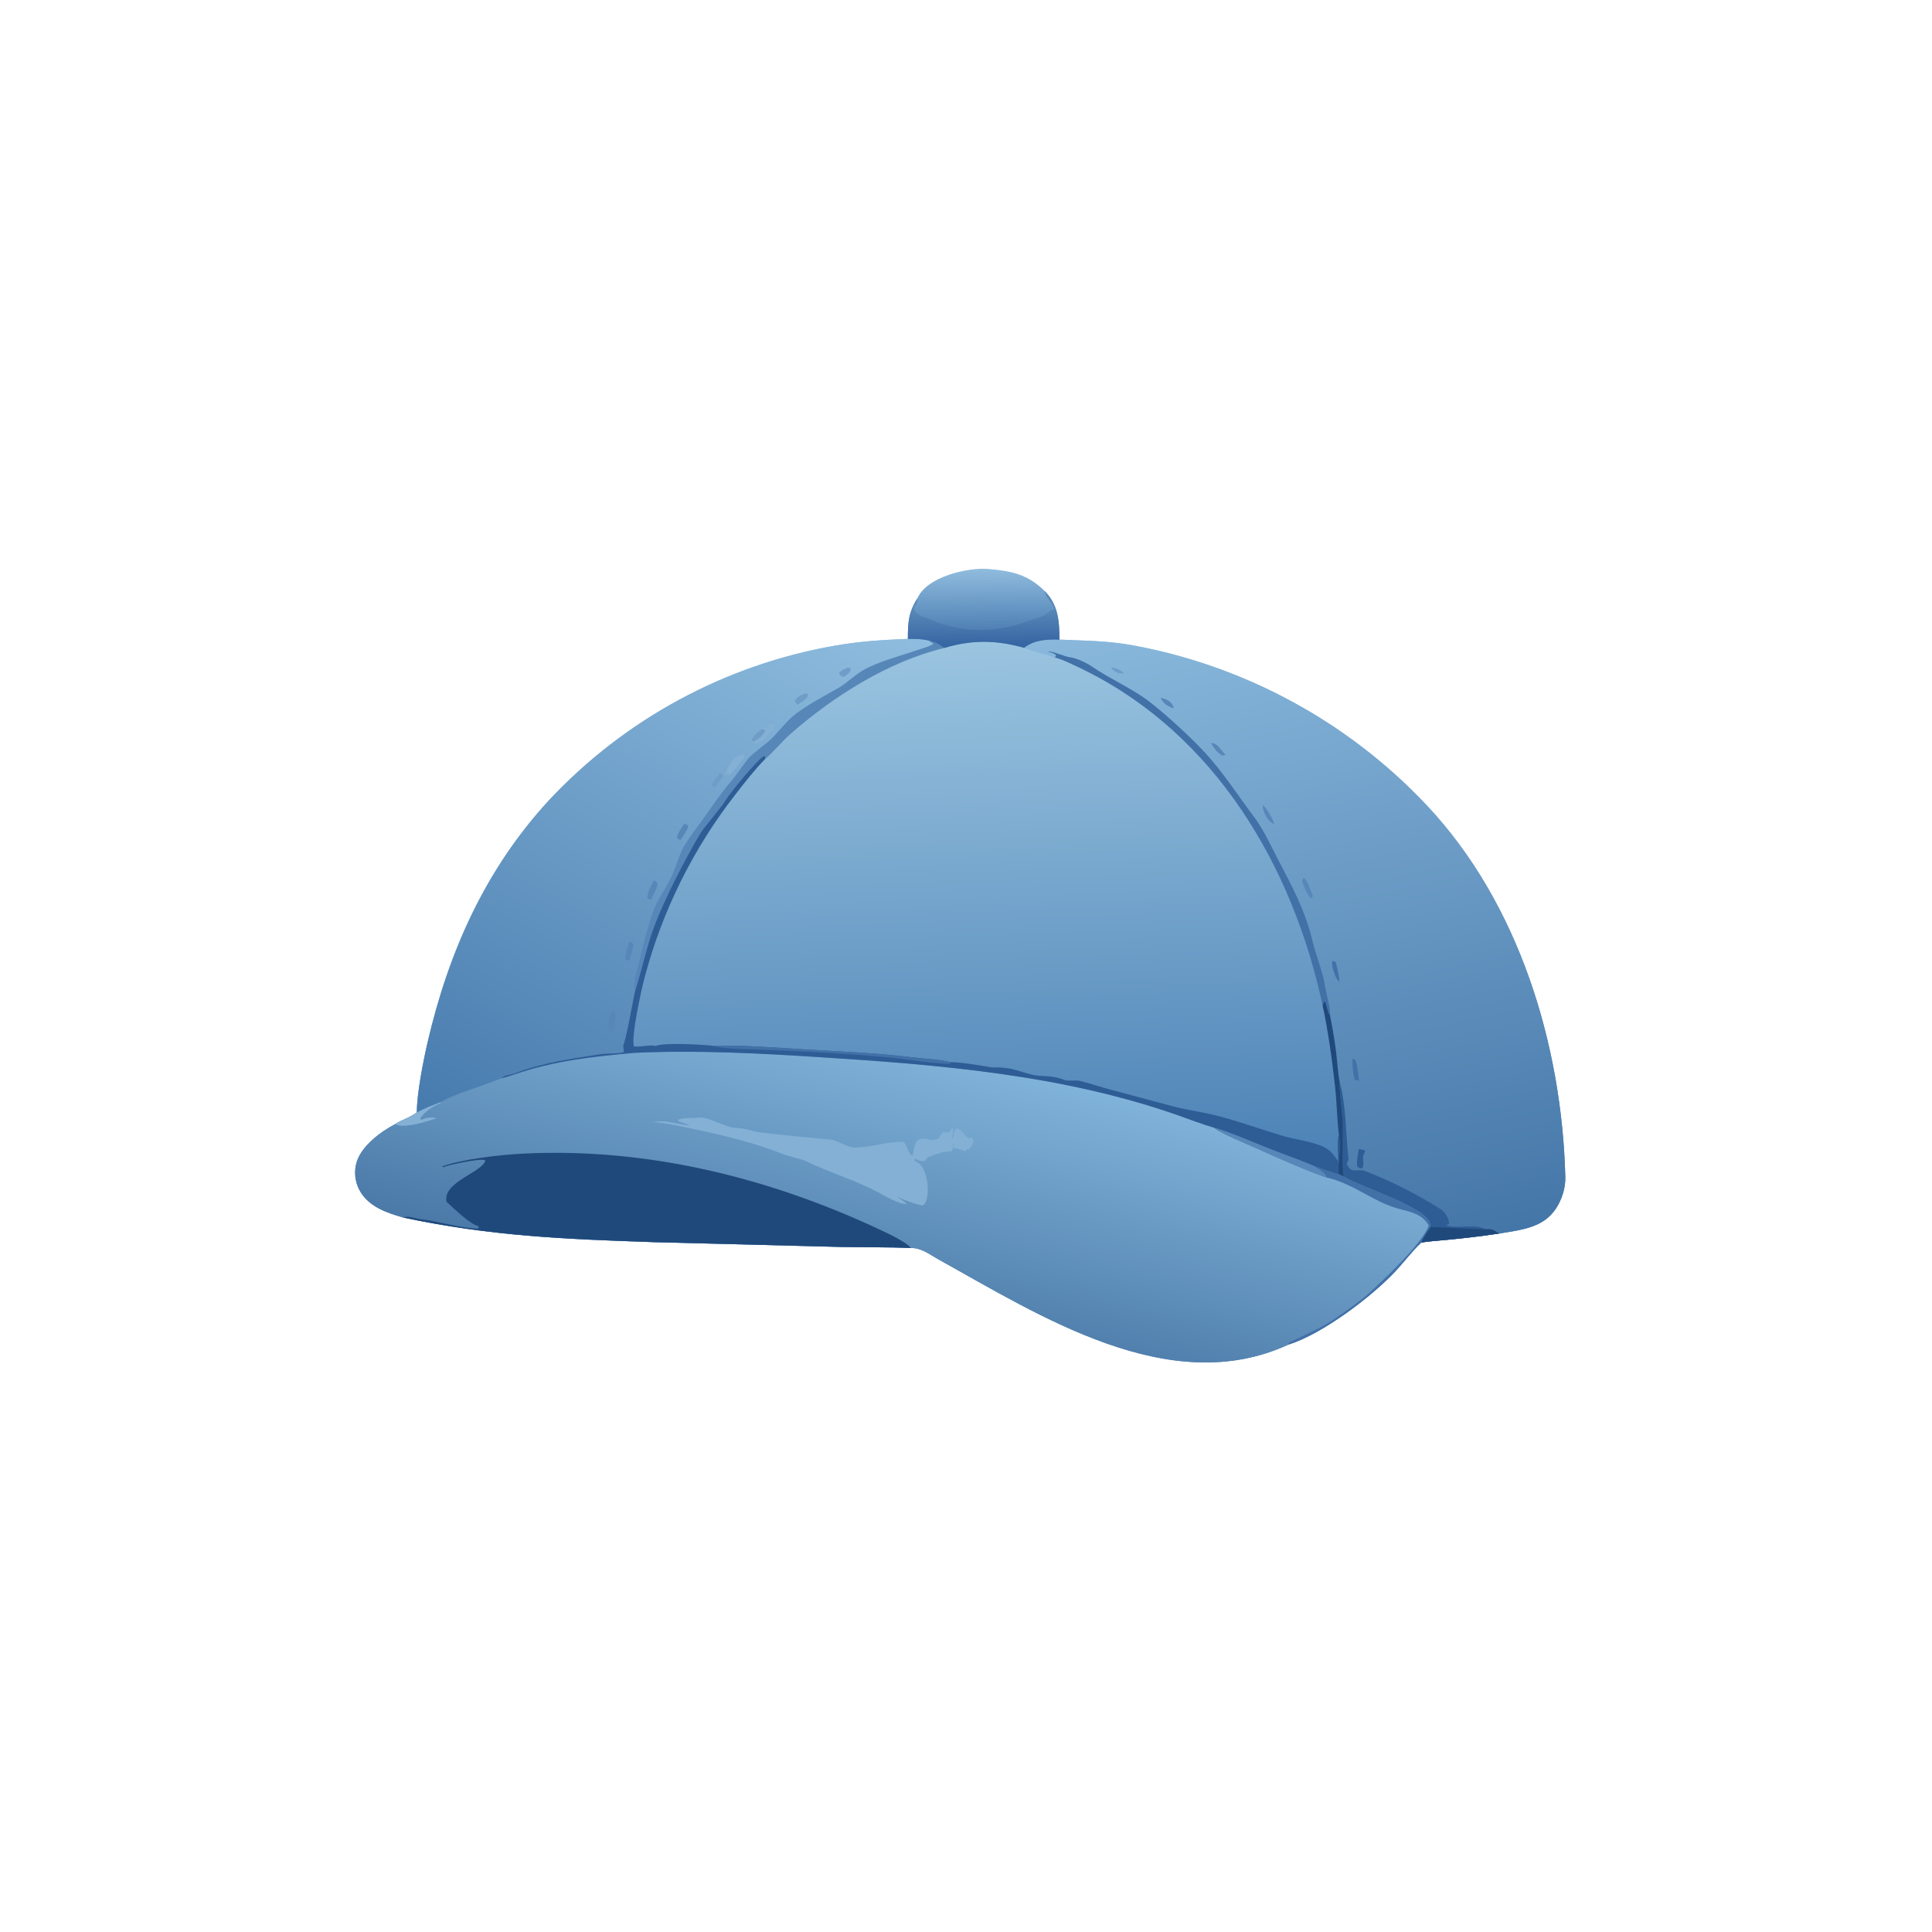
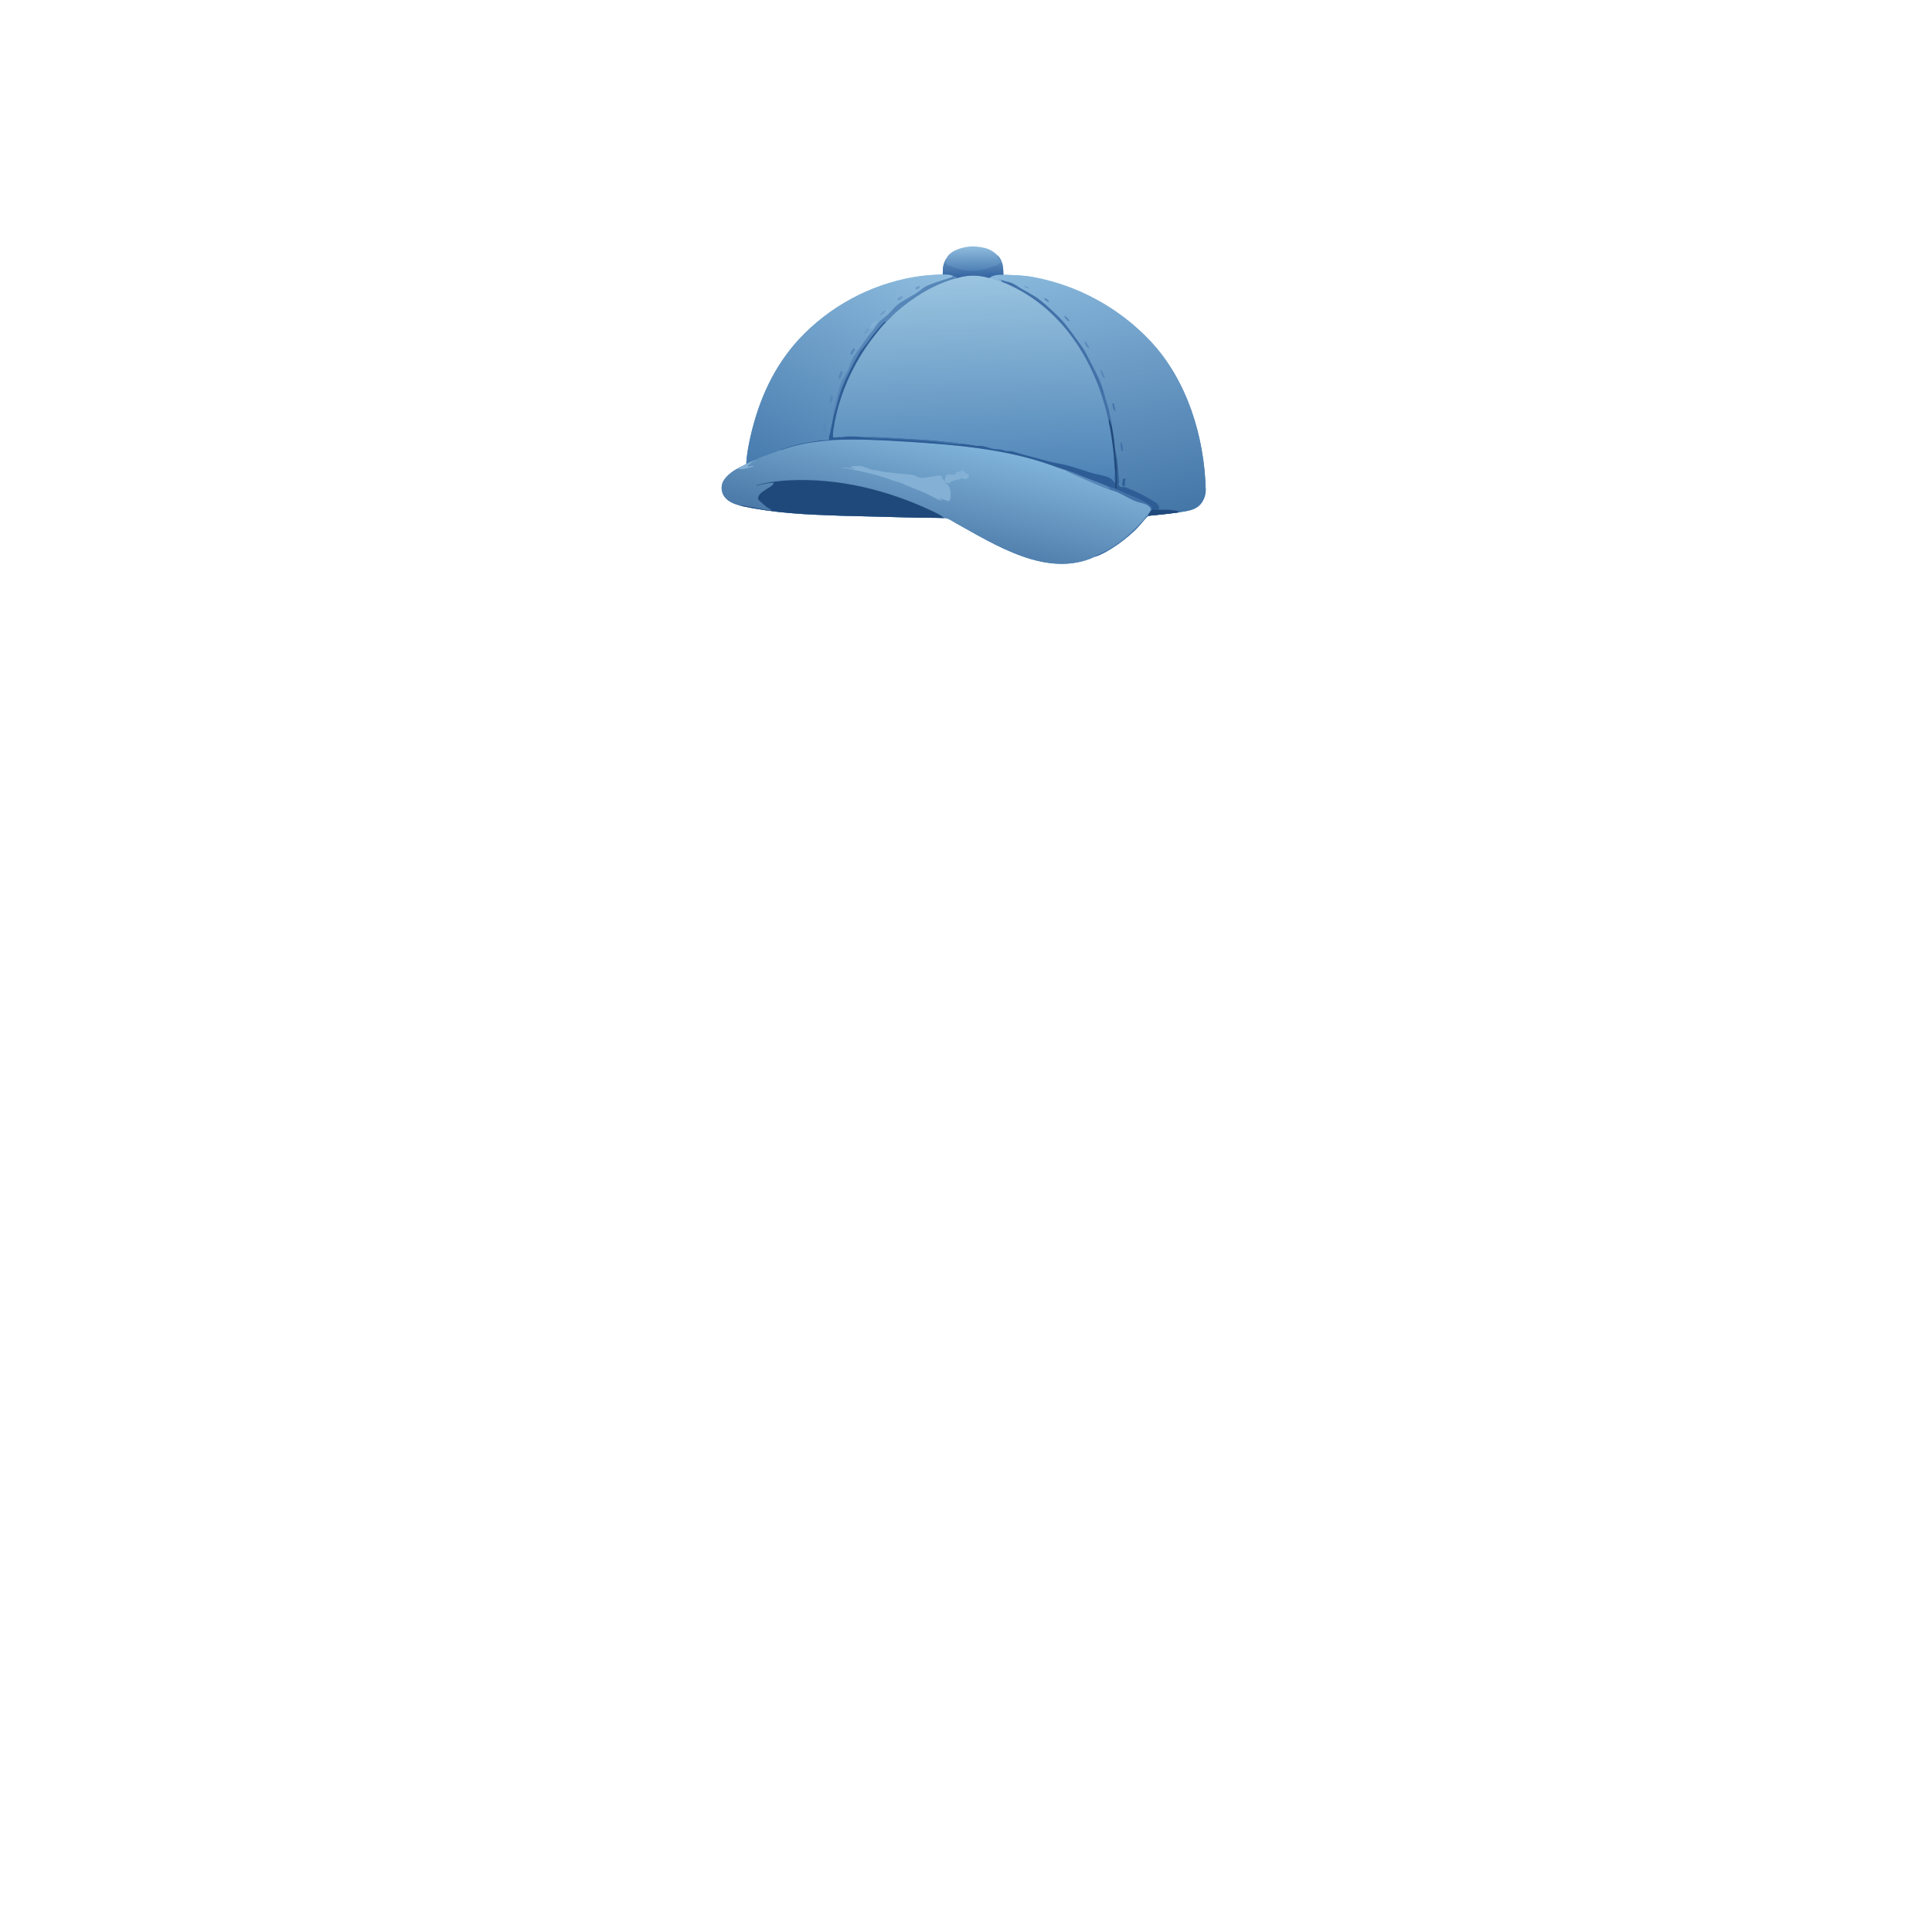
<svg xmlns="http://www.w3.org/2000/svg" width="1024" height="1024" viewBox="0 0 1024 1024">
-   <defs>
-     <linearGradient id="gradient_0" gradientUnits="userSpaceOnUse" x1="523.765" y1="621.315" x2="513.424" y2="341.003">
-       <stop offset="0" stop-color="#4C82B6" />
-       <stop offset="1" stop-color="#9AC4E0" />
-     </linearGradient>
-   </defs>
-   <path fill="url(#gradient_0)" d="M481.199 338.622C484.522 338.61 489.173 338.611 492.392 339.569C495.642 340.254 497.831 341.442 500.467 343.438C515.214 339.049 527.87 339.183 542.753 343.354C548.289 339.091 554.876 338.81 561.519 339.006C575.063 339.623 587.121 339.566 600.768 342.096C660.21 353.116 715.064 382.915 756.616 427.282C805.098 479.048 827.829 553.755 829.649 623.753C829.845 631.281 826.431 640.019 820.916 644.961C814.072 651.27 803.581 652.301 794.602 653.796C785.261 655.177 775.884 656.304 766.482 657.175C762.882 657.541 756.744 657.949 753.346 658.565L752.671 659.187C749.097 662.529 743.653 669.414 739.915 673.458C727.178 687.238 700.727 707.12 682.87 712.662C619.882 741.81 550.674 697.033 497.347 667.479C492.448 664.764 488.564 661.426 482.757 661.458C470.867 660.957 458.478 661.159 446.524 660.93L346.781 658.374C299.491 656.773 260.162 655.193 213.689 645.308C204.874 642.783 195.422 639.623 190.622 630.973C188.053 626.269 187.516 620.72 189.135 615.611C191.848 607.219 201.953 599.657 209.512 595.782C212.98 593.47 218.165 591.988 220.928 589.565C220.928 579.707 224.357 562.274 226.582 552.674C237.739 504.538 257.225 460.796 290.879 424.253C331.195 381.1 384.494 352.284 442.681 342.184C456.309 339.857 467.343 339.176 481.199 338.622Z" />
-   <defs>
-     <linearGradient id="gradient_1" gradientUnits="userSpaceOnUse" x1="457.238" y1="701.247" x2="490.825" y2="557.95">
-       <stop offset="0" stop-color="#4B79A8" />
-       <stop offset="1" stop-color="#80B3D9" />
-     </linearGradient>
-   </defs>
-   <path fill="url(#gradient_1)" d="M336.568 558.016C368.961 556.546 400.835 558.197 432.89 560.222C497.4 564.298 562.342 569.499 623.79 590.92C629.99 593.082 637.156 595.887 643.424 597.678C653.264 600.36 667.613 606.997 677.612 610.668C680.947 611.893 693.551 616.604 696.32 617.978C698.62 618.79 707.658 622.193 709.468 622.289L712.408 623.667C721.263 629.186 755.444 639.479 757.951 648.243C758.122 648.841 758.237 649.726 758.213 650.327C756.998 652.068 753.829 656.692 753.346 658.565L752.671 659.187C749.097 662.529 743.653 669.414 739.915 673.458C727.178 687.238 700.727 707.12 682.87 712.662C619.882 741.81 550.674 697.033 497.347 667.479C492.448 664.764 488.564 661.426 482.757 661.458C470.867 660.957 458.478 661.159 446.524 660.93L346.781 658.374C299.491 656.773 260.162 655.193 213.689 645.308C204.874 642.783 195.422 639.623 190.622 630.973C188.053 626.269 187.516 620.72 189.135 615.611C191.848 607.219 201.953 599.657 209.512 595.782C212.98 593.47 218.165 591.988 220.928 589.565C224.8 587.457 229.505 585.672 233.638 584.035C240.384 579.99 257.923 574.796 265.859 571.468C267.654 571.122 271.025 570.023 272.803 569.414C293.81 562.21 314.477 559.942 336.568 558.016Z" />
-   <path fill="#20497B" d="M213.689 645.308C216.625 644.164 219.999 645.89 223.189 646.247C232.007 647.234 245.118 651.194 253.702 651.187L253.551 649.823C249.594 649.34 240.101 640.098 236.683 636.99C234.398 626.398 255.994 621.308 257.207 615.007C255.153 613.642 237.395 617.479 234.92 618.628L234.229 618.266C245.515 614.259 264.983 612.065 277.063 611.456C343.01 608.127 408.061 624.226 467.453 652.262C471.106 653.986 480.852 658.596 482.757 661.458C470.867 660.957 458.478 661.159 446.524 660.93L346.781 658.374C299.491 656.773 260.162 655.193 213.689 645.308Z" />
-   <path fill="#4271A8" d="M696.32 617.978C698.62 618.79 707.658 622.193 709.468 622.289L712.408 623.667C721.263 629.186 755.444 639.479 757.951 648.243C758.122 648.841 758.237 649.726 758.213 650.327C756.998 652.068 753.829 656.692 753.346 658.565L752.671 659.187C749.097 662.529 743.653 669.414 739.915 673.458C727.178 687.238 700.727 707.12 682.87 712.662L683.167 711.685C690.126 708.025 699.745 704.168 706.097 699.871C711.709 696.073 721.042 689.612 725.831 685.195C733.778 677.866 753.919 659.009 757.262 649.569C754.068 643.873 748.619 642.504 742.644 641.043C728.173 637.506 718.067 627.488 703.015 624.091C701.4 620.602 699.71 620.867 696.649 618.262L696.32 617.978Z" />
-   <path fill="#5787B8" d="M643.424 597.678C653.264 600.36 667.613 606.997 677.612 610.668C680.947 611.893 693.551 616.604 696.32 617.978L696.649 618.262C699.71 620.867 701.4 620.602 703.015 624.091C702.879 624.06 701.953 623.867 701.767 623.798C689.846 619.402 677.226 613.905 665.726 608.631C661.636 606.756 645.593 600.276 643.424 597.678Z" />
-   <path fill="#83B0D4" d="M233.638 584.035L233.505 584.751C229.726 586.056 225.378 589.106 223.003 592.305L222.904 593.114L223.506 593.577C225.456 592.236 229.268 591.932 231.436 592.755C226.724 594.136 213.906 598.58 209.512 595.782C212.98 593.47 218.165 591.988 220.928 589.565C224.8 587.457 229.505 585.672 233.638 584.035Z" />
-   <path fill="#83B0D4" d="M370.499 592.283C375.953 591.976 384.797 597.653 389.566 597.756C395.064 597.875 398.416 599.609 403.069 600.186C415.485 601.725 428.066 602.841 440.517 604.051C444.411 604.43 449.646 608.812 454.081 608.124C462.57 607.992 470.284 605.014 478.513 605.156C480.627 605.248 480.867 611.548 483.713 612.594C485.618 597.074 491.602 606.9 497.686 603.249C499.621 599.736 499.394 599.825 503.048 600.289L504.417 597.918L505.006 598.065C505.404 599.803 504.914 601.252 504.554 603.031L504.952 603.372C505.404 601.305 505.488 599.842 506.831 598.296C509.51 597.604 510.919 602.445 513.82 603.244L514.726 602.819C516.101 604.251 515.731 603.443 516.086 605.215C515.115 607.054 514.846 607.466 513.558 609.105C512.228 609.068 512.905 608.96 511.521 610.206C509.075 609.131 508.129 608.792 505.482 608.479C505.069 607.157 505.21 606.92 505.238 605.506L504.862 606.488C505.298 608.635 505.495 608.822 504.068 610.286C499.719 610.156 496.032 611.788 491.648 613.41C491.091 614.37 490.869 614.59 490.136 615.438C487.905 615.29 487.197 615.417 485.305 614.257C484.853 614.242 485.123 614.195 484.597 614.676L485.024 615.53C491.984 617.043 493.886 635.686 489.199 638.938C486.248 638.747 477.889 635.4 474.966 634.204C476.946 635.402 478.98 636.463 480.596 638.089C477.361 638.79 468.719 633.673 465.435 631.939C453.263 625.511 440.178 621.65 427.792 615.722C423.901 613.86 418.842 613.177 414.878 611.616C400.229 605.849 385.152 602.15 369.794 598.862C362.586 597.364 352.869 595.036 345.553 594.716L345.104 594.701C346.138 594.653 347.162 594.624 348.187 594.481C353.888 593.686 359.938 596.34 365.88 596.381C364.502 595.921 359.791 594.661 359.261 593.731C361.266 592.037 367.348 592.882 370.499 592.283Z" />
-   <defs>
-     <linearGradient id="gradient_2" gradientUnits="userSpaceOnUse" x1="728.818" y1="667.032" x2="654.378" y2="317.955">
-       <stop offset="0" stop-color="#4476A8" />
-       <stop offset="1" stop-color="#89B8DC" />
-     </linearGradient>
-   </defs>
-   <path fill="url(#gradient_2)" d="M542.753 343.354C548.289 339.091 554.876 338.81 561.519 339.006C575.063 339.623 587.121 339.566 600.768 342.096C660.21 353.116 715.064 382.915 756.616 427.282C805.098 479.048 827.829 553.755 829.649 623.753C829.845 631.281 826.431 640.019 820.916 644.961C814.072 651.27 803.581 652.301 794.602 653.796C785.261 655.177 775.884 656.304 766.482 657.175C762.882 657.541 756.744 657.949 753.346 658.565C753.829 656.692 756.998 652.068 758.213 650.327C758.237 649.726 758.122 648.841 757.951 648.243C755.444 639.479 721.263 629.186 712.408 623.667C710.921 621.121 712.436 596.498 711.494 590.994C711.187 589.196 709.741 574.416 709.929 572.791C709.169 569.03 708.672 561.662 708.135 557.429C707.26 550.518 706.277 544.84 704.899 537.995C703.806 536.921 703.327 533.123 702.319 530.859L701.693 530.96L701.005 532.955C685.298 459.147 644.101 389.566 575.019 355.314C571.957 353.796 562.175 348.974 559.068 348.524C553.99 346.766 547.388 345.234 542.753 343.354Z" />
-   <path fill="#4271A8" d="M559.068 348.524L559.83 347.446C558.543 345.963 557.456 346.186 555.297 345.293C558.675 345.158 564.066 348.096 567.758 348.465C571.339 349.126 575.996 351.403 578.969 353.438C588.609 360.037 600.751 365.206 609.874 372.416C618.645 379.347 629.909 389.625 637.613 397.768C647.883 408.623 656.532 422.177 665.49 434.087C670.382 441.014 673.955 449.018 677.841 456.407C685.143 470.292 691.812 482.91 695.526 498.309C697.57 506.785 701.343 515.361 702.574 524.24C703.083 527.111 705.501 535.786 704.899 537.995C703.806 536.921 703.327 533.123 702.319 530.859L701.693 530.96L701.005 532.955C685.298 459.147 644.101 389.566 575.019 355.314C571.957 353.796 562.175 348.974 559.068 348.524Z" />
-   <path fill="#2E5D96" d="M709.929 572.791C713.578 586.134 713.202 600.65 714.738 614.318C714.783 614.72 714.033 616.361 713.812 616.811C716.361 622.766 719.054 618.995 723.749 620.776C737.763 626.209 751.203 633.019 763.873 641.104C765.888 642.395 768.414 646.377 767.914 648.752L766.587 649.216C769.601 651.712 781.994 648.279 787.089 651.5C791.023 651.408 791.306 651.652 794.602 653.796C785.261 655.177 775.884 656.304 766.482 657.175C762.882 657.541 756.744 657.949 753.346 658.565C753.829 656.692 756.998 652.068 758.213 650.327C758.237 649.726 758.122 648.841 757.951 648.243C755.444 639.479 721.263 629.186 712.408 623.667C710.921 621.121 712.436 596.498 711.494 590.994C711.187 589.196 709.741 574.416 709.929 572.791Z" />
-   <path fill="#20497B" d="M758.213 650.327C767.651 650.599 777.933 651.34 787.089 651.5C791.023 651.408 791.306 651.652 794.602 653.796C785.261 655.177 775.884 656.304 766.482 657.175C762.882 657.541 756.744 657.949 753.346 658.565C753.829 656.692 756.998 652.068 758.213 650.327Z" />
-   <path fill="#2E5D96" d="M720.209 608.999L723.242 609.681L723.608 610.264C721.199 613.879 723.527 614.577 722.115 619.283C719.919 618.943 720.724 619.444 719.361 618.185C718.869 615.577 719.776 611.805 720.209 608.999Z" />
-   <path fill="#4271A8" d="M716.84 561.187L718.026 561.527C719.316 562.983 720.11 570.489 720.26 572.636C718.501 572.527 719.149 572.887 717.96 572.001C717.033 568.572 716.796 564.732 716.84 561.187Z" />
-   <path fill="#5787B8" d="M690.962 465.234C693.053 466.491 694.91 472.427 695.851 474.966L695.02 476.174C692.9 474.843 691.508 470.51 690.539 468.151C689.882 466.553 690.2 466.735 690.962 465.234Z" />
-   <path fill="#4271A8" d="M706.157 509.262C706.703 509.38 707.306 509.594 707.849 509.763C708.822 512.95 709.801 517.013 709.906 520.337C707.764 518.962 705.429 511.724 706.157 509.262Z" />
-   <path fill="#5787B8" d="M669.377 426.771C670.863 427.649 675.33 434.882 675.255 436.675C672.279 435.994 668.88 429.978 669.377 426.771Z" />
-   <path fill="#5787B8" d="M641.753 393.851C645.466 393.754 646.545 397.129 649.176 399.624L649.554 399.977C648.557 400.431 648.883 400.309 647.78 400.46C644.691 398.579 643.744 396.824 641.753 393.851Z" />
-   <path fill="#5787B8" d="M615.086 369.878C618.353 370.413 621.48 371.923 622.101 375.465C618.955 374.486 616.553 372.863 615.086 369.878Z" />
-   <path fill="#709CC8" d="M588.887 353.567C591.599 354.346 594.07 354.764 595.654 356.922C592.612 357.181 590.435 356.323 588.887 353.567Z" />
-   <defs>
-     <linearGradient id="gradient_3" gradientUnits="userSpaceOnUse" x1="267.759" y1="612.294" x2="428.454" y2="306.314">
-       <stop offset="0" stop-color="#477BAE" />
-       <stop offset="1" stop-color="#8FBDDF" />
-     </linearGradient>
-   </defs>
-   <path fill="url(#gradient_3)" d="M481.199 338.622C484.522 338.61 489.173 338.611 492.392 339.569C495.642 340.254 497.831 341.442 500.467 343.438C470.74 350.621 441.465 369.194 418.787 389.165C414.585 392.866 409.224 399.288 405.59 402.248L405.541 400.93L404.792 400.647C400.881 403.159 387.279 419.715 384.612 424.035C381.466 429.13 373.462 437.749 370.704 442.435C362.751 455.952 353.12 474.817 347.357 489.356C343.156 499.951 339.992 514.907 336.464 525.799C335.452 530.551 331.776 551.299 330.328 554.03L330.613 557.64C327.161 558.661 322.023 558.162 318.411 558.717C303.126 561.068 287.25 563.255 272.777 568.883C270.84 569.636 267.224 569.788 265.826 571.333L265.859 571.468C257.923 574.796 240.384 579.99 233.638 584.035C229.505 585.672 224.8 587.457 220.928 589.565C220.928 579.707 224.357 562.274 226.582 552.674C237.739 504.538 257.225 460.796 290.879 424.253C331.195 381.1 384.494 352.284 442.681 342.184C456.309 339.857 467.343 339.176 481.199 338.622Z" />
-   <path fill="#5787B8" d="M492.392 339.569C495.642 340.254 497.831 341.442 500.467 343.438C470.74 350.621 441.465 369.194 418.787 389.165C414.585 392.866 409.224 399.288 405.59 402.248L405.541 400.93L404.792 400.647C400.881 403.159 387.279 419.715 384.612 424.035C381.466 429.13 373.462 437.749 370.704 442.435C362.751 455.952 353.12 474.817 347.357 489.356C343.156 499.951 339.992 514.907 336.464 525.799C336.301 523.863 336.029 520.275 336.528 518.401C339.626 506.775 342.487 492.681 346.789 481.488C348.743 476.402 354.195 469.002 356.49 463.365C358.473 458.492 360.451 451.879 362.973 447.786C365.332 443.957 369.181 438.872 371.862 435.155C376.691 428.46 381.831 420.653 387.191 414.434C390.574 410.509 394.093 405.012 397.016 401.605C398.891 399.421 405.876 394.383 408.477 391.935C411.839 388.77 416.983 382.254 420.072 379.711C427.134 373.898 436.888 368.973 444.733 364.409C448.506 362.215 453.643 357.329 457.654 355.114C466.266 350.357 476.602 347.882 485.874 344.648C488.629 343.687 492.532 342.766 494.734 341.26C494.257 340.709 493.307 340.483 492.392 339.569Z" />
-   <path fill="#83B0D4" d="M404.553 386.418L403.279 385.963L403.296 385.43C404.295 385.619 404.951 385.74 405.965 385.862C407.205 384.828 407.987 383.976 409.531 383.534C410.693 384.203 410.338 383.712 410.81 384.865L410.192 385.507C407.508 388.322 403.142 396.722 398.872 393.151C398.497 392.237 398.637 392.763 398.566 391.545C399.911 389.595 402.181 386.996 404.553 386.418Z" />
-   <path fill="#709CC8" d="M404.553 386.418L405.618 387.27C404.953 389.451 400.96 392.864 398.872 393.151C398.497 392.237 398.637 392.763 398.566 391.545C399.911 389.595 402.181 386.996 404.553 386.418Z" />
-   <path fill="#83B0D4" d="M393.808 399.761C394.368 399.93 393.995 399.778 394.77 400.491C394.455 402.2 387.53 410.183 386.089 411.263L386.541 409.764L386.119 409.478C385.453 409.78 385.035 410.462 384.535 411.039L384.184 410.961C385.854 406.405 388.331 400.537 393.808 399.761Z" />
-   <path fill="#5787B8" d="M324.229 535.628C327.372 537.219 326.167 539.824 325.809 543.056C325.579 545.137 325.408 545.518 323.719 546.614C320.935 544.806 323.496 538.519 324.229 535.628Z" />
-   <path fill="#5787B8" d="M346.587 466.631C347.781 467.147 347.764 467.055 348.504 468.102C348.269 470.978 346.404 474.094 345.095 476.813C343.409 476.39 343.984 476.867 343.034 475.733C343.454 472.431 344.936 469.502 346.587 466.631Z" />
-   <path fill="#5787B8" d="M333.504 499.067C335.362 499.762 334.727 499.178 335.71 500.577C335.648 503.065 334.226 506.331 333.525 509.258L331.721 508.778C330.701 506.382 332.736 502.352 333.504 499.067Z" />
-   <path fill="#5787B8" d="M362.524 436.761C364.368 437.069 363.697 436.628 364.772 437.826C364.553 439.944 361.988 443.18 360.647 445.215C359.469 444.856 359.853 445.052 358.909 444.307C358.54 442.394 361.386 438.537 362.524 436.761Z" />
-   <path fill="#709CC8" d="M427.361 367.428C428.179 367.9 427.822 367.549 428.275 368.622C427.138 370.954 424.835 372.2 422.658 373.495C421.248 371.957 421.487 372.787 421.433 371.095C422.821 368.906 424.917 368.278 427.361 367.428Z" />
-   <path fill="#709CC8" d="M381.493 409.718C382.997 410.472 382.477 409.928 383.243 411.258C382.803 412.712 380.273 415.428 379.068 417.196C377.749 417.054 378.188 417.219 377.076 416.436C377.598 414.682 380.195 411.649 381.493 409.718Z" />
-   <path fill="#709CC8" d="M449.254 353.857C450.205 353.9 449.92 353.917 450.857 354.408L450.85 355.415C449.416 357.425 449.217 357.463 447.05 358.783C445.181 357.836 445.281 358.279 444.725 356.815C445.624 355.324 447.598 354.653 449.254 353.857Z" />
-   <path fill="#2E5D96" d="M336.464 525.799C339.992 514.907 343.156 499.951 347.357 489.356C353.12 474.817 362.751 455.952 370.704 442.435C373.462 437.749 381.466 429.13 384.612 424.035C387.279 419.715 400.881 403.159 404.792 400.647L405.541 400.93L405.59 402.248C400.089 407.838 394.639 414.809 389.847 421.011C367.47 449.69 351.113 482.593 341.759 517.746C340.097 523.765 334.314 549.881 336.018 554.65C339.78 555.055 345.214 553.499 347.417 554.418C351.594 552.39 373.821 553.701 378.807 554.404C394.512 553.768 410.972 555.283 426.637 556.22C445.992 557.378 465.158 558.102 484.435 560.514C489.091 561.097 499.457 561.593 503.57 562.987C507.979 562.751 521.099 564.924 525.851 565.779C528.876 565.703 531.111 565.786 534.149 566.177C539.146 566.82 545.647 569.877 550.486 570.158C556.033 570.481 559.071 570.371 564.582 572.543C565.708 572.987 571.279 572.43 572.828 572.983C577.633 574.257 582.571 575.868 587.385 577.197L621.723 586.384C629.19 588.362 637.362 589.397 644.857 591.31C656.641 594.321 668.093 598.539 679.736 602.001C685.999 603.863 692.617 604.543 698.866 606.792C704.56 608.841 705.859 610.644 709.255 615.517C709.226 611.877 708.523 604.222 709.642 601.386C710.877 610.226 708.947 616.006 709.468 622.289C707.658 622.193 698.62 618.79 696.32 617.978C693.551 616.604 680.947 611.893 677.612 610.668C667.613 606.997 653.264 600.36 643.424 597.678C637.156 595.887 629.99 593.082 623.79 590.92C562.342 569.499 497.4 564.298 432.89 560.222C400.835 558.197 368.961 556.546 336.568 558.016C314.477 559.942 293.81 562.21 272.803 569.414C271.025 570.023 267.654 571.122 265.859 571.468L265.826 571.333C267.224 569.788 270.84 569.636 272.777 568.883C287.25 563.255 303.126 561.068 318.411 558.717C322.023 558.162 327.161 558.661 330.613 557.64L330.328 554.03C331.776 551.299 335.452 530.551 336.464 525.799Z" />
-   <path fill="#4271A8" d="M378.807 554.404C394.512 553.768 410.972 555.283 426.637 556.22C445.992 557.378 465.158 558.102 484.435 560.514C489.091 561.097 499.457 561.593 503.57 562.987C503.666 563.464 503.645 563.151 503.39 563.912C492.365 563.463 481.054 561.401 470.024 560.388C449.439 558.497 428.555 557.278 407.908 556.473C403.362 556.296 381.149 556.035 378.807 554.404Z" />
-   <path fill="#20497B" d="M701.005 532.955L701.693 530.96L702.319 530.859C703.327 533.123 703.806 536.921 704.899 537.995C706.277 544.84 707.26 550.518 708.135 557.429C708.672 561.662 709.169 569.03 709.929 572.791C709.741 574.416 711.187 589.196 711.494 590.994C712.436 596.498 710.921 621.121 712.408 623.667L709.468 622.289C708.947 616.006 710.877 610.226 709.642 601.386C708.617 592.632 708.522 584.32 707.632 576.078C706.239 563.164 703.812 545.558 701.005 532.955Z" />
-   <defs>
-     <linearGradient id="gradient_4" gradientUnits="userSpaceOnUse" x1="521.333" y1="333.038" x2="521.082" y2="301.991">
-       <stop offset="0" stop-color="#5082B6" />
-       <stop offset="1" stop-color="#8FBBDD" />
-     </linearGradient>
-   </defs>
-   <path fill="url(#gradient_4)" d="M486.25 317.145C491.089 305.686 512.846 300.619 523.999 301.577C536.121 302.619 544.75 304.426 553.593 313.167C560.935 320.508 561.478 329.205 561.519 339.006C554.876 338.81 548.289 339.091 542.753 343.354C527.87 339.183 515.214 339.049 500.467 343.438C497.831 341.442 495.642 340.254 492.392 339.569C489.173 338.611 484.522 338.61 481.199 338.622C481.158 330.179 481.534 324.383 486.25 317.145Z" />
-   <defs>
-     <linearGradient id="gradient_5" gradientUnits="userSpaceOnUse" x1="521.094" y1="341.78" x2="520.889" y2="322.606">
-       <stop offset="0" stop-color="#3666A3" />
-       <stop offset="1" stop-color="#5988B8" />
-     </linearGradient>
-   </defs>
-   <path fill="url(#gradient_5)" d="M553.593 313.167C560.935 320.508 561.478 329.205 561.519 339.006C554.876 338.81 548.289 339.091 542.753 343.354C527.87 339.183 515.214 339.049 500.467 343.438C497.831 341.442 495.642 340.254 492.392 339.569C489.173 338.611 484.522 338.61 481.199 338.622C481.158 330.179 481.534 324.383 486.25 317.145C486.419 319.107 485.799 319.683 484.717 321.366L484.359 321.915C484.858 326.051 488.898 326.51 491.829 327.858C509.058 335.787 528.13 335.585 545.739 328.913C548.926 327.705 553.123 326.987 555.739 324.548C556.751 323.604 557.147 323.337 558.601 323.266C559.485 321.288 554.013 316.645 553.593 313.167Z" />
+   <g transform="matrix(0.4,0,0,0.4,307.2,10)">
+     <defs>
+       <linearGradient id="gradient_0" gradientUnits="userSpaceOnUse" x1="523.765" y1="621.315" x2="513.424" y2="341.003">
+         <stop offset="0" stop-color="#4C82B6" />
+         <stop offset="1" stop-color="#9AC4E0" />
+       </linearGradient>
+     </defs>
+     <path fill="url(#gradient_0)" d="M481.199 338.622C484.522 338.61 489.173 338.611 492.392 339.569C495.642 340.254 497.831 341.442 500.467 343.438C515.214 339.049 527.87 339.183 542.753 343.354C548.289 339.091 554.876 338.81 561.519 339.006C575.063 339.623 587.121 339.566 600.768 342.096C660.21 353.116 715.064 382.915 756.616 427.282C805.098 479.048 827.829 553.755 829.649 623.753C829.845 631.281 826.431 640.019 820.916 644.961C814.072 651.27 803.581 652.301 794.602 653.796C785.261 655.177 775.884 656.304 766.482 657.175C762.882 657.541 756.744 657.949 753.346 658.565L752.671 659.187C749.097 662.529 743.653 669.414 739.915 673.458C727.178 687.238 700.727 707.12 682.87 712.662C619.882 741.81 550.674 697.033 497.347 667.479C492.448 664.764 488.564 661.426 482.757 661.458C470.867 660.957 458.478 661.159 446.524 660.93L346.781 658.374C299.491 656.773 260.162 655.193 213.689 645.308C204.874 642.783 195.422 639.623 190.622 630.973C188.053 626.269 187.516 620.72 189.135 615.611C191.848 607.219 201.953 599.657 209.512 595.782C212.98 593.47 218.165 591.988 220.928 589.565C220.928 579.707 224.357 562.274 226.582 552.674C237.739 504.538 257.225 460.796 290.879 424.253C331.195 381.1 384.494 352.284 442.681 342.184C456.309 339.857 467.343 339.176 481.199 338.622Z" />
+     <defs>
+       <linearGradient id="gradient_1" gradientUnits="userSpaceOnUse" x1="457.238" y1="701.247" x2="490.825" y2="557.95">
+         <stop offset="0" stop-color="#4B79A8" />
+         <stop offset="1" stop-color="#80B3D9" />
+       </linearGradient>
+     </defs>
+     <path fill="url(#gradient_1)" d="M336.568 558.016C368.961 556.546 400.835 558.197 432.89 560.222C497.4 564.298 562.342 569.499 623.79 590.92C629.99 593.082 637.156 595.887 643.424 597.678C653.264 600.36 667.613 606.997 677.612 610.668C680.947 611.893 693.551 616.604 696.32 617.978C698.62 618.79 707.658 622.193 709.468 622.289L712.408 623.667C721.263 629.186 755.444 639.479 757.951 648.243C758.122 648.841 758.237 649.726 758.213 650.327C756.998 652.068 753.829 656.692 753.346 658.565L752.671 659.187C749.097 662.529 743.653 669.414 739.915 673.458C727.178 687.238 700.727 707.12 682.87 712.662C619.882 741.81 550.674 697.033 497.347 667.479C492.448 664.764 488.564 661.426 482.757 661.458C470.867 660.957 458.478 661.159 446.524 660.93L346.781 658.374C299.491 656.773 260.162 655.193 213.689 645.308C204.874 642.783 195.422 639.623 190.622 630.973C188.053 626.269 187.516 620.72 189.135 615.611C191.848 607.219 201.953 599.657 209.512 595.782C212.98 593.47 218.165 591.988 220.928 589.565C224.8 587.457 229.505 585.672 233.638 584.035C240.384 579.99 257.923 574.796 265.859 571.468C267.654 571.122 271.025 570.023 272.803 569.414C293.81 562.21 314.477 559.942 336.568 558.016Z" />
+     <path fill="#20497B" d="M213.689 645.308C216.625 644.164 219.999 645.89 223.189 646.247C232.007 647.234 245.118 651.194 253.702 651.187L253.551 649.823C249.594 649.34 240.101 640.098 236.683 636.99C234.398 626.398 255.994 621.308 257.207 615.007C255.153 613.642 237.395 617.479 234.92 618.628L234.229 618.266C245.515 614.259 264.983 612.065 277.063 611.456C343.01 608.127 408.061 624.226 467.453 652.262C471.106 653.986 480.852 658.596 482.757 661.458C470.867 660.957 458.478 661.159 446.524 660.93L346.781 658.374C299.491 656.773 260.162 655.193 213.689 645.308Z" />
+     <path fill="#4271A8" d="M696.32 617.978C698.62 618.79 707.658 622.193 709.468 622.289L712.408 623.667C721.263 629.186 755.444 639.479 757.951 648.243C758.122 648.841 758.237 649.726 758.213 650.327C756.998 652.068 753.829 656.692 753.346 658.565L752.671 659.187C749.097 662.529 743.653 669.414 739.915 673.458C727.178 687.238 700.727 707.12 682.87 712.662L683.167 711.685C690.126 708.025 699.745 704.168 706.097 699.871C711.709 696.073 721.042 689.612 725.831 685.195C733.778 677.866 753.919 659.009 757.262 649.569C754.068 643.873 748.619 642.504 742.644 641.043C728.173 637.506 718.067 627.488 703.015 624.091C701.4 620.602 699.71 620.867 696.649 618.262L696.32 617.978Z" />
+     <path fill="#5787B8" d="M643.424 597.678C653.264 600.36 667.613 606.997 677.612 610.668C680.947 611.893 693.551 616.604 696.32 617.978L696.649 618.262C699.71 620.867 701.4 620.602 703.015 624.091C702.879 624.06 701.953 623.867 701.767 623.798C689.846 619.402 677.226 613.905 665.726 608.631C661.636 606.756 645.593 600.276 643.424 597.678Z" />
+     <path fill="#83B0D4" d="M233.638 584.035L233.505 584.751C229.726 586.056 225.378 589.106 223.003 592.305L222.904 593.114L223.506 593.577C225.456 592.236 229.268 591.932 231.436 592.755C226.724 594.136 213.906 598.58 209.512 595.782C212.98 593.47 218.165 591.988 220.928 589.565C224.8 587.457 229.505 585.672 233.638 584.035Z" />
+     <path fill="#83B0D4" d="M370.499 592.283C375.953 591.976 384.797 597.653 389.566 597.756C395.064 597.875 398.416 599.609 403.069 600.186C415.485 601.725 428.066 602.841 440.517 604.051C444.411 604.43 449.646 608.812 454.081 608.124C462.57 607.992 470.284 605.014 478.513 605.156C480.627 605.248 480.867 611.548 483.713 612.594C485.618 597.074 491.602 606.9 497.686 603.249C499.621 599.736 499.394 599.825 503.048 600.289L504.417 597.918L505.006 598.065C505.404 599.803 504.914 601.252 504.554 603.031L504.952 603.372C505.404 601.305 505.488 599.842 506.831 598.296C509.51 597.604 510.919 602.445 513.82 603.244L514.726 602.819C516.101 604.251 515.731 603.443 516.086 605.215C515.115 607.054 514.846 607.466 513.558 609.105C512.228 609.068 512.905 608.96 511.521 610.206C509.075 609.131 508.129 608.792 505.482 608.479C505.069 607.157 505.21 606.92 505.238 605.506L504.862 606.488C505.298 608.635 505.495 608.822 504.068 610.286C499.719 610.156 496.032 611.788 491.648 613.41C491.091 614.37 490.869 614.59 490.136 615.438C487.905 615.29 487.197 615.417 485.305 614.257C484.853 614.242 485.123 614.195 484.597 614.676L485.024 615.53C491.984 617.043 493.886 635.686 489.199 638.938C486.248 638.747 477.889 635.4 474.966 634.204C476.946 635.402 478.98 636.463 480.596 638.089C477.361 638.79 468.719 633.673 465.435 631.939C453.263 625.511 440.178 621.65 427.792 615.722C423.901 613.86 418.842 613.177 414.878 611.616C400.229 605.849 385.152 602.15 369.794 598.862C362.586 597.364 352.869 595.036 345.553 594.716L345.104 594.701C346.138 594.653 347.162 594.624 348.187 594.481C353.888 593.686 359.938 596.34 365.88 596.381C364.502 595.921 359.791 594.661 359.261 593.731C361.266 592.037 367.348 592.882 370.499 592.283Z" />
+     <defs>
+       <linearGradient id="gradient_2" gradientUnits="userSpaceOnUse" x1="728.818" y1="667.032" x2="654.378" y2="317.955">
+         <stop offset="0" stop-color="#4476A8" />
+         <stop offset="1" stop-color="#89B8DC" />
+       </linearGradient>
+     </defs>
+     <path fill="url(#gradient_2)" d="M542.753 343.354C548.289 339.091 554.876 338.81 561.519 339.006C575.063 339.623 587.121 339.566 600.768 342.096C660.21 353.116 715.064 382.915 756.616 427.282C805.098 479.048 827.829 553.755 829.649 623.753C829.845 631.281 826.431 640.019 820.916 644.961C814.072 651.27 803.581 652.301 794.602 653.796C785.261 655.177 775.884 656.304 766.482 657.175C762.882 657.541 756.744 657.949 753.346 658.565C753.829 656.692 756.998 652.068 758.213 650.327C758.237 649.726 758.122 648.841 757.951 648.243C755.444 639.479 721.263 629.186 712.408 623.667C710.921 621.121 712.436 596.498 711.494 590.994C711.187 589.196 709.741 574.416 709.929 572.791C709.169 569.03 708.672 561.662 708.135 557.429C707.26 550.518 706.277 544.84 704.899 537.995C703.806 536.921 703.327 533.123 702.319 530.859L701.693 530.96L701.005 532.955C685.298 459.147 644.101 389.566 575.019 355.314C571.957 353.796 562.175 348.974 559.068 348.524C553.99 346.766 547.388 345.234 542.753 343.354Z" />
+     <path fill="#4271A8" d="M559.068 348.524L559.83 347.446C558.543 345.963 557.456 346.186 555.297 345.293C558.675 345.158 564.066 348.096 567.758 348.465C571.339 349.126 575.996 351.403 578.969 353.438C588.609 360.037 600.751 365.206 609.874 372.416C618.645 379.347 629.909 389.625 637.613 397.768C647.883 408.623 656.532 422.177 665.49 434.087C670.382 441.014 673.955 449.018 677.841 456.407C685.143 470.292 691.812 482.91 695.526 498.309C697.57 506.785 701.343 515.361 702.574 524.24C703.083 527.111 705.501 535.786 704.899 537.995C703.806 536.921 703.327 533.123 702.319 530.859L701.693 530.96L701.005 532.955C685.298 459.147 644.101 389.566 575.019 355.314C571.957 353.796 562.175 348.974 559.068 348.524Z" />
+     <path fill="#2E5D96" d="M709.929 572.791C713.578 586.134 713.202 600.65 714.738 614.318C714.783 614.72 714.033 616.361 713.812 616.811C716.361 622.766 719.054 618.995 723.749 620.776C737.763 626.209 751.203 633.019 763.873 641.104C765.888 642.395 768.414 646.377 767.914 648.752L766.587 649.216C769.601 651.712 781.994 648.279 787.089 651.5C791.023 651.408 791.306 651.652 794.602 653.796C785.261 655.177 775.884 656.304 766.482 657.175C762.882 657.541 756.744 657.949 753.346 658.565C753.829 656.692 756.998 652.068 758.213 650.327C758.237 649.726 758.122 648.841 757.951 648.243C755.444 639.479 721.263 629.186 712.408 623.667C710.921 621.121 712.436 596.498 711.494 590.994C711.187 589.196 709.741 574.416 709.929 572.791Z" />
+     <path fill="#20497B" d="M758.213 650.327C767.651 650.599 777.933 651.34 787.089 651.5C791.023 651.408 791.306 651.652 794.602 653.796C785.261 655.177 775.884 656.304 766.482 657.175C762.882 657.541 756.744 657.949 753.346 658.565C753.829 656.692 756.998 652.068 758.213 650.327Z" />
+     <path fill="#2E5D96" d="M720.209 608.999L723.242 609.681L723.608 610.264C721.199 613.879 723.527 614.577 722.115 619.283C719.919 618.943 720.724 619.444 719.361 618.185C718.869 615.577 719.776 611.805 720.209 608.999Z" />
+     <path fill="#4271A8" d="M716.84 561.187L718.026 561.527C719.316 562.983 720.11 570.489 720.26 572.636C718.501 572.527 719.149 572.887 717.96 572.001C717.033 568.572 716.796 564.732 716.84 561.187Z" />
+     <path fill="#5787B8" d="M690.962 465.234C693.053 466.491 694.91 472.427 695.851 474.966L695.02 476.174C692.9 474.843 691.508 470.51 690.539 468.151C689.882 466.553 690.2 466.735 690.962 465.234Z" />
+     <path fill="#4271A8" d="M706.157 509.262C706.703 509.38 707.306 509.594 707.849 509.763C708.822 512.95 709.801 517.013 709.906 520.337C707.764 518.962 705.429 511.724 706.157 509.262Z" />
+     <path fill="#5787B8" d="M669.377 426.771C670.863 427.649 675.33 434.882 675.255 436.675C672.279 435.994 668.88 429.978 669.377 426.771Z" />
+     <path fill="#5787B8" d="M641.753 393.851C645.466 393.754 646.545 397.129 649.176 399.624L649.554 399.977C648.557 400.431 648.883 400.309 647.78 400.46C644.691 398.579 643.744 396.824 641.753 393.851Z" />
+     <path fill="#5787B8" d="M615.086 369.878C618.353 370.413 621.48 371.923 622.101 375.465C618.955 374.486 616.553 372.863 615.086 369.878Z" />
+     <path fill="#709CC8" d="M588.887 353.567C591.599 354.346 594.07 354.764 595.654 356.922C592.612 357.181 590.435 356.323 588.887 353.567Z" />
+     <defs>
+       <linearGradient id="gradient_3" gradientUnits="userSpaceOnUse" x1="267.759" y1="612.294" x2="428.454" y2="306.314">
+         <stop offset="0" stop-color="#477BAE" />
+         <stop offset="1" stop-color="#8FBDDF" />
+       </linearGradient>
+     </defs>
+     <path fill="url(#gradient_3)" d="M481.199 338.622C484.522 338.61 489.173 338.611 492.392 339.569C495.642 340.254 497.831 341.442 500.467 343.438C470.74 350.621 441.465 369.194 418.787 389.165C414.585 392.866 409.224 399.288 405.59 402.248L405.541 400.93L404.792 400.647C400.881 403.159 387.279 419.715 384.612 424.035C381.466 429.13 373.462 437.749 370.704 442.435C362.751 455.952 353.12 474.817 347.357 489.356C343.156 499.951 339.992 514.907 336.464 525.799C335.452 530.551 331.776 551.299 330.328 554.03L330.613 557.64C327.161 558.661 322.023 558.162 318.411 558.717C303.126 561.068 287.25 563.255 272.777 568.883C270.84 569.636 267.224 569.788 265.826 571.333L265.859 571.468C257.923 574.796 240.384 579.99 233.638 584.035C229.505 585.672 224.8 587.457 220.928 589.565C220.928 579.707 224.357 562.274 226.582 552.674C237.739 504.538 257.225 460.796 290.879 424.253C331.195 381.1 384.494 352.284 442.681 342.184C456.309 339.857 467.343 339.176 481.199 338.622Z" />
+     <path fill="#5787B8" d="M492.392 339.569C495.642 340.254 497.831 341.442 500.467 343.438C470.74 350.621 441.465 369.194 418.787 389.165C414.585 392.866 409.224 399.288 405.59 402.248L405.541 400.93L404.792 400.647C400.881 403.159 387.279 419.715 384.612 424.035C381.466 429.13 373.462 437.749 370.704 442.435C362.751 455.952 353.12 474.817 347.357 489.356C343.156 499.951 339.992 514.907 336.464 525.799C336.301 523.863 336.029 520.275 336.528 518.401C339.626 506.775 342.487 492.681 346.789 481.488C348.743 476.402 354.195 469.002 356.49 463.365C358.473 458.492 360.451 451.879 362.973 447.786C365.332 443.957 369.181 438.872 371.862 435.155C376.691 428.46 381.831 420.653 387.191 414.434C390.574 410.509 394.093 405.012 397.016 401.605C398.891 399.421 405.876 394.383 408.477 391.935C411.839 388.77 416.983 382.254 420.072 379.711C427.134 373.898 436.888 368.973 444.733 364.409C448.506 362.215 453.643 357.329 457.654 355.114C466.266 350.357 476.602 347.882 485.874 344.648C488.629 343.687 492.532 342.766 494.734 341.26C494.257 340.709 493.307 340.483 492.392 339.569Z" />
+     <path fill="#83B0D4" d="M404.553 386.418L403.279 385.963L403.296 385.43C404.295 385.619 404.951 385.74 405.965 385.862C407.205 384.828 407.987 383.976 409.531 383.534C410.693 384.203 410.338 383.712 410.81 384.865L410.192 385.507C407.508 388.322 403.142 396.722 398.872 393.151C398.497 392.237 398.637 392.763 398.566 391.545C399.911 389.595 402.181 386.996 404.553 386.418Z" />
+     <path fill="#709CC8" d="M404.553 386.418L405.618 387.27C404.953 389.451 400.96 392.864 398.872 393.151C398.497 392.237 398.637 392.763 398.566 391.545C399.911 389.595 402.181 386.996 404.553 386.418Z" />
+     <path fill="#83B0D4" d="M393.808 399.761C394.368 399.93 393.995 399.778 394.77 400.491C394.455 402.2 387.53 410.183 386.089 411.263L386.541 409.764L386.119 409.478C385.453 409.78 385.035 410.462 384.535 411.039L384.184 410.961C385.854 406.405 388.331 400.537 393.808 399.761Z" />
+     <path fill="#5787B8" d="M324.229 535.628C327.372 537.219 326.167 539.824 325.809 543.056C325.579 545.137 325.408 545.518 323.719 546.614C320.935 544.806 323.496 538.519 324.229 535.628Z" />
+     <path fill="#5787B8" d="M346.587 466.631C347.781 467.147 347.764 467.055 348.504 468.102C348.269 470.978 346.404 474.094 345.095 476.813C343.409 476.39 343.984 476.867 343.034 475.733C343.454 472.431 344.936 469.502 346.587 466.631Z" />
+     <path fill="#5787B8" d="M333.504 499.067C335.362 499.762 334.727 499.178 335.71 500.577C335.648 503.065 334.226 506.331 333.525 509.258L331.721 508.778C330.701 506.382 332.736 502.352 333.504 499.067Z" />
+     <path fill="#5787B8" d="M362.524 436.761C364.368 437.069 363.697 436.628 364.772 437.826C364.553 439.944 361.988 443.18 360.647 445.215C359.469 444.856 359.853 445.052 358.909 444.307C358.54 442.394 361.386 438.537 362.524 436.761Z" />
+     <path fill="#709CC8" d="M427.361 367.428C428.179 367.9 427.822 367.549 428.275 368.622C427.138 370.954 424.835 372.2 422.658 373.495C421.248 371.957 421.487 372.787 421.433 371.095C422.821 368.906 424.917 368.278 427.361 367.428Z" />
+     <path fill="#709CC8" d="M381.493 409.718C382.997 410.472 382.477 409.928 383.243 411.258C382.803 412.712 380.273 415.428 379.068 417.196C377.749 417.054 378.188 417.219 377.076 416.436C377.598 414.682 380.195 411.649 381.493 409.718Z" />
+     <path fill="#709CC8" d="M449.254 353.857C450.205 353.9 449.92 353.917 450.857 354.408L450.85 355.415C449.416 357.425 449.217 357.463 447.05 358.783C445.181 357.836 445.281 358.279 444.725 356.815C445.624 355.324 447.598 354.653 449.254 353.857Z" />
+     <path fill="#2E5D96" d="M336.464 525.799C339.992 514.907 343.156 499.951 347.357 489.356C353.12 474.817 362.751 455.952 370.704 442.435C373.462 437.749 381.466 429.13 384.612 424.035C387.279 419.715 400.881 403.159 404.792 400.647L405.541 400.93L405.59 402.248C400.089 407.838 394.639 414.809 389.847 421.011C367.47 449.69 351.113 482.593 341.759 517.746C340.097 523.765 334.314 549.881 336.018 554.65C339.78 555.055 345.214 553.499 347.417 554.418C351.594 552.39 373.821 553.701 378.807 554.404C394.512 553.768 410.972 555.283 426.637 556.22C445.992 557.378 465.158 558.102 484.435 560.514C489.091 561.097 499.457 561.593 503.57 562.987C507.979 562.751 521.099 564.924 525.851 565.779C528.876 565.703 531.111 565.786 534.149 566.177C539.146 566.82 545.647 569.877 550.486 570.158C556.033 570.481 559.071 570.371 564.582 572.543C565.708 572.987 571.279 572.43 572.828 572.983C577.633 574.257 582.571 575.868 587.385 577.197L621.723 586.384C629.19 588.362 637.362 589.397 644.857 591.31C656.641 594.321 668.093 598.539 679.736 602.001C685.999 603.863 692.617 604.543 698.866 606.792C704.56 608.841 705.859 610.644 709.255 615.517C709.226 611.877 708.523 604.222 709.642 601.386C710.877 610.226 708.947 616.006 709.468 622.289C707.658 622.193 698.62 618.79 696.32 617.978C693.551 616.604 680.947 611.893 677.612 610.668C667.613 606.997 653.264 600.36 643.424 597.678C637.156 595.887 629.99 593.082 623.79 590.92C562.342 569.499 497.4 564.298 432.89 560.222C400.835 558.197 368.961 556.546 336.568 558.016C314.477 559.942 293.81 562.21 272.803 569.414C271.025 570.023 267.654 571.122 265.859 571.468L265.826 571.333C267.224 569.788 270.84 569.636 272.777 568.883C287.25 563.255 303.126 561.068 318.411 558.717C322.023 558.162 327.161 558.661 330.613 557.64L330.328 554.03C331.776 551.299 335.452 530.551 336.464 525.799Z" />
+     <path fill="#4271A8" d="M378.807 554.404C394.512 553.768 410.972 555.283 426.637 556.22C445.992 557.378 465.158 558.102 484.435 560.514C489.091 561.097 499.457 561.593 503.57 562.987C503.666 563.464 503.645 563.151 503.39 563.912C492.365 563.463 481.054 561.401 470.024 560.388C449.439 558.497 428.555 557.278 407.908 556.473C403.362 556.296 381.149 556.035 378.807 554.404Z" />
+     <path fill="#20497B" d="M701.005 532.955L701.693 530.96L702.319 530.859C703.327 533.123 703.806 536.921 704.899 537.995C706.277 544.84 707.26 550.518 708.135 557.429C708.672 561.662 709.169 569.03 709.929 572.791C709.741 574.416 711.187 589.196 711.494 590.994C712.436 596.498 710.921 621.121 712.408 623.667L709.468 622.289C708.947 616.006 710.877 610.226 709.642 601.386C708.617 592.632 708.522 584.32 707.632 576.078C706.239 563.164 703.812 545.558 701.005 532.955Z" />
+     <defs>
+       <linearGradient id="gradient_4" gradientUnits="userSpaceOnUse" x1="521.333" y1="333.038" x2="521.082" y2="301.991">
+         <stop offset="0" stop-color="#5082B6" />
+         <stop offset="1" stop-color="#8FBBDD" />
+       </linearGradient>
+     </defs>
+     <path fill="url(#gradient_4)" d="M486.25 317.145C491.089 305.686 512.846 300.619 523.999 301.577C536.121 302.619 544.75 304.426 553.593 313.167C560.935 320.508 561.478 329.205 561.519 339.006C554.876 338.81 548.289 339.091 542.753 343.354C527.87 339.183 515.214 339.049 500.467 343.438C497.831 341.442 495.642 340.254 492.392 339.569C489.173 338.611 484.522 338.61 481.199 338.622C481.158 330.179 481.534 324.383 486.25 317.145Z" />
+     <defs>
+       <linearGradient id="gradient_5" gradientUnits="userSpaceOnUse" x1="521.094" y1="341.78" x2="520.889" y2="322.606">
+         <stop offset="0" stop-color="#3666A3" />
+         <stop offset="1" stop-color="#5988B8" />
+       </linearGradient>
+     </defs>
+     <path fill="url(#gradient_5)" d="M553.593 313.167C560.935 320.508 561.478 329.205 561.519 339.006C554.876 338.81 548.289 339.091 542.753 343.354C527.87 339.183 515.214 339.049 500.467 343.438C497.831 341.442 495.642 340.254 492.392 339.569C489.173 338.611 484.522 338.61 481.199 338.622C481.158 330.179 481.534 324.383 486.25 317.145C486.419 319.107 485.799 319.683 484.717 321.366L484.359 321.915C484.858 326.051 488.898 326.51 491.829 327.858C509.058 335.787 528.13 335.585 545.739 328.913C548.926 327.705 553.123 326.987 555.739 324.548C556.751 323.604 557.147 323.337 558.601 323.266C559.485 321.288 554.013 316.645 553.593 313.167Z" />
+   </g>
</svg>
